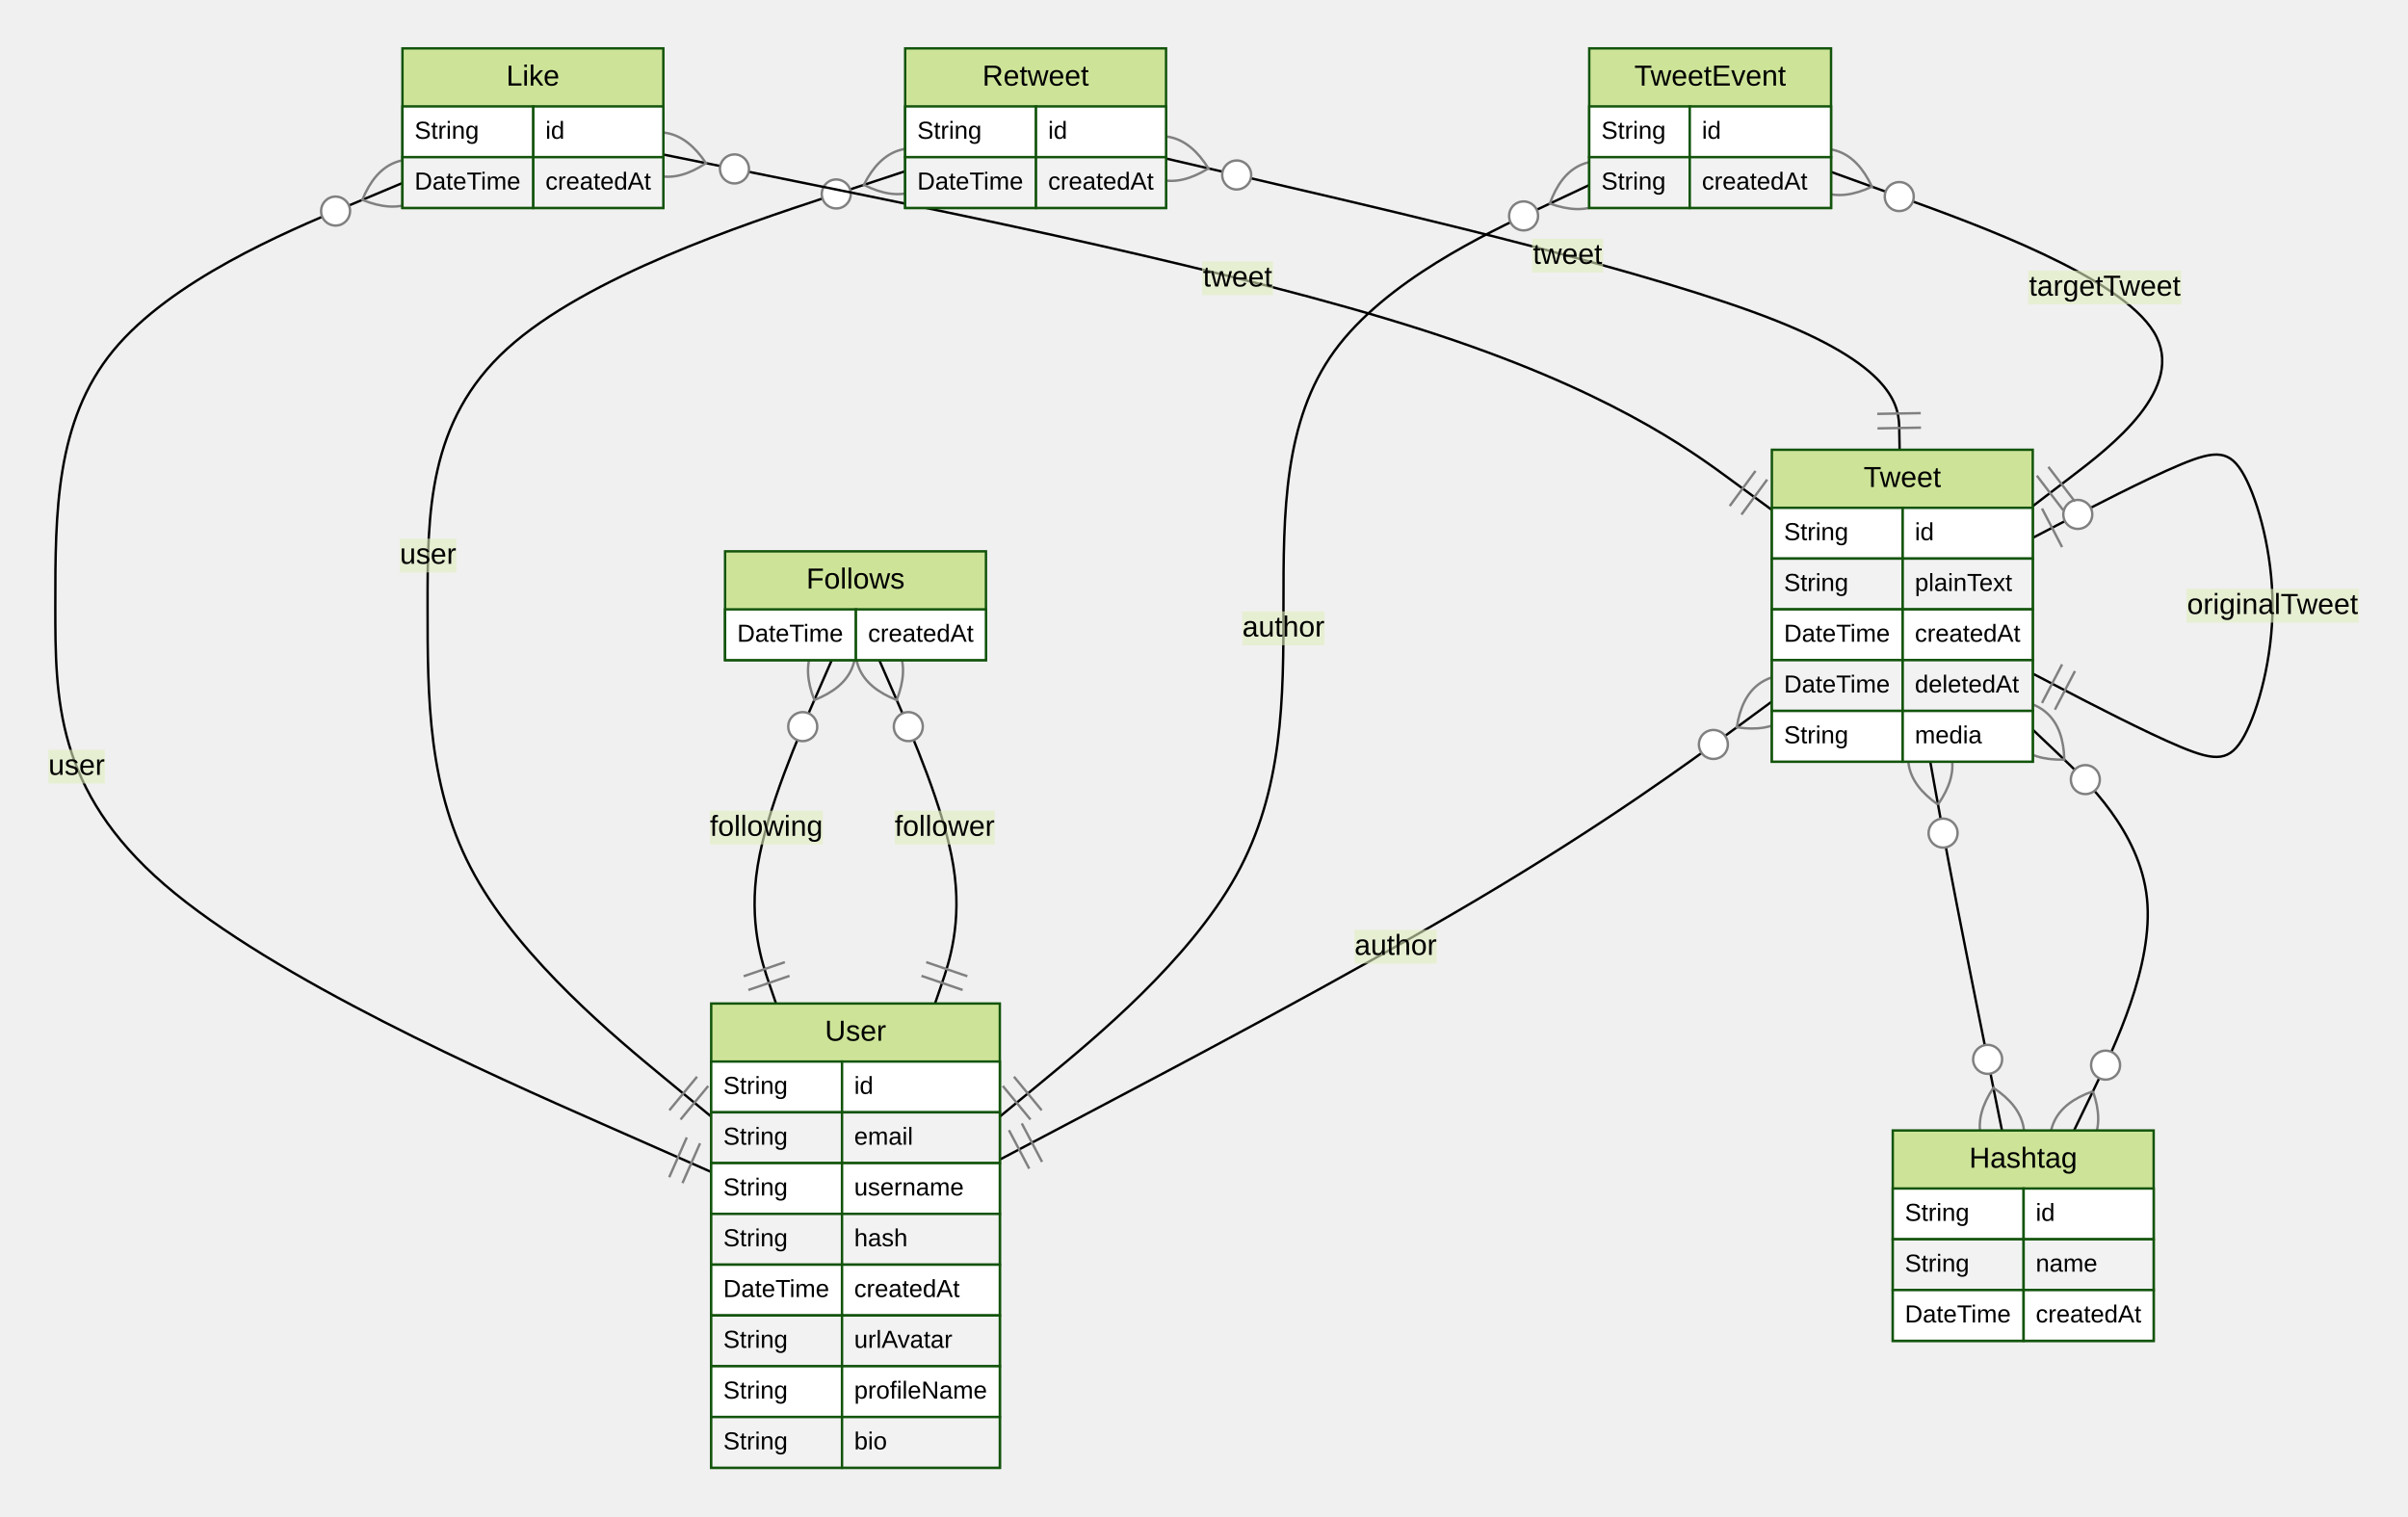
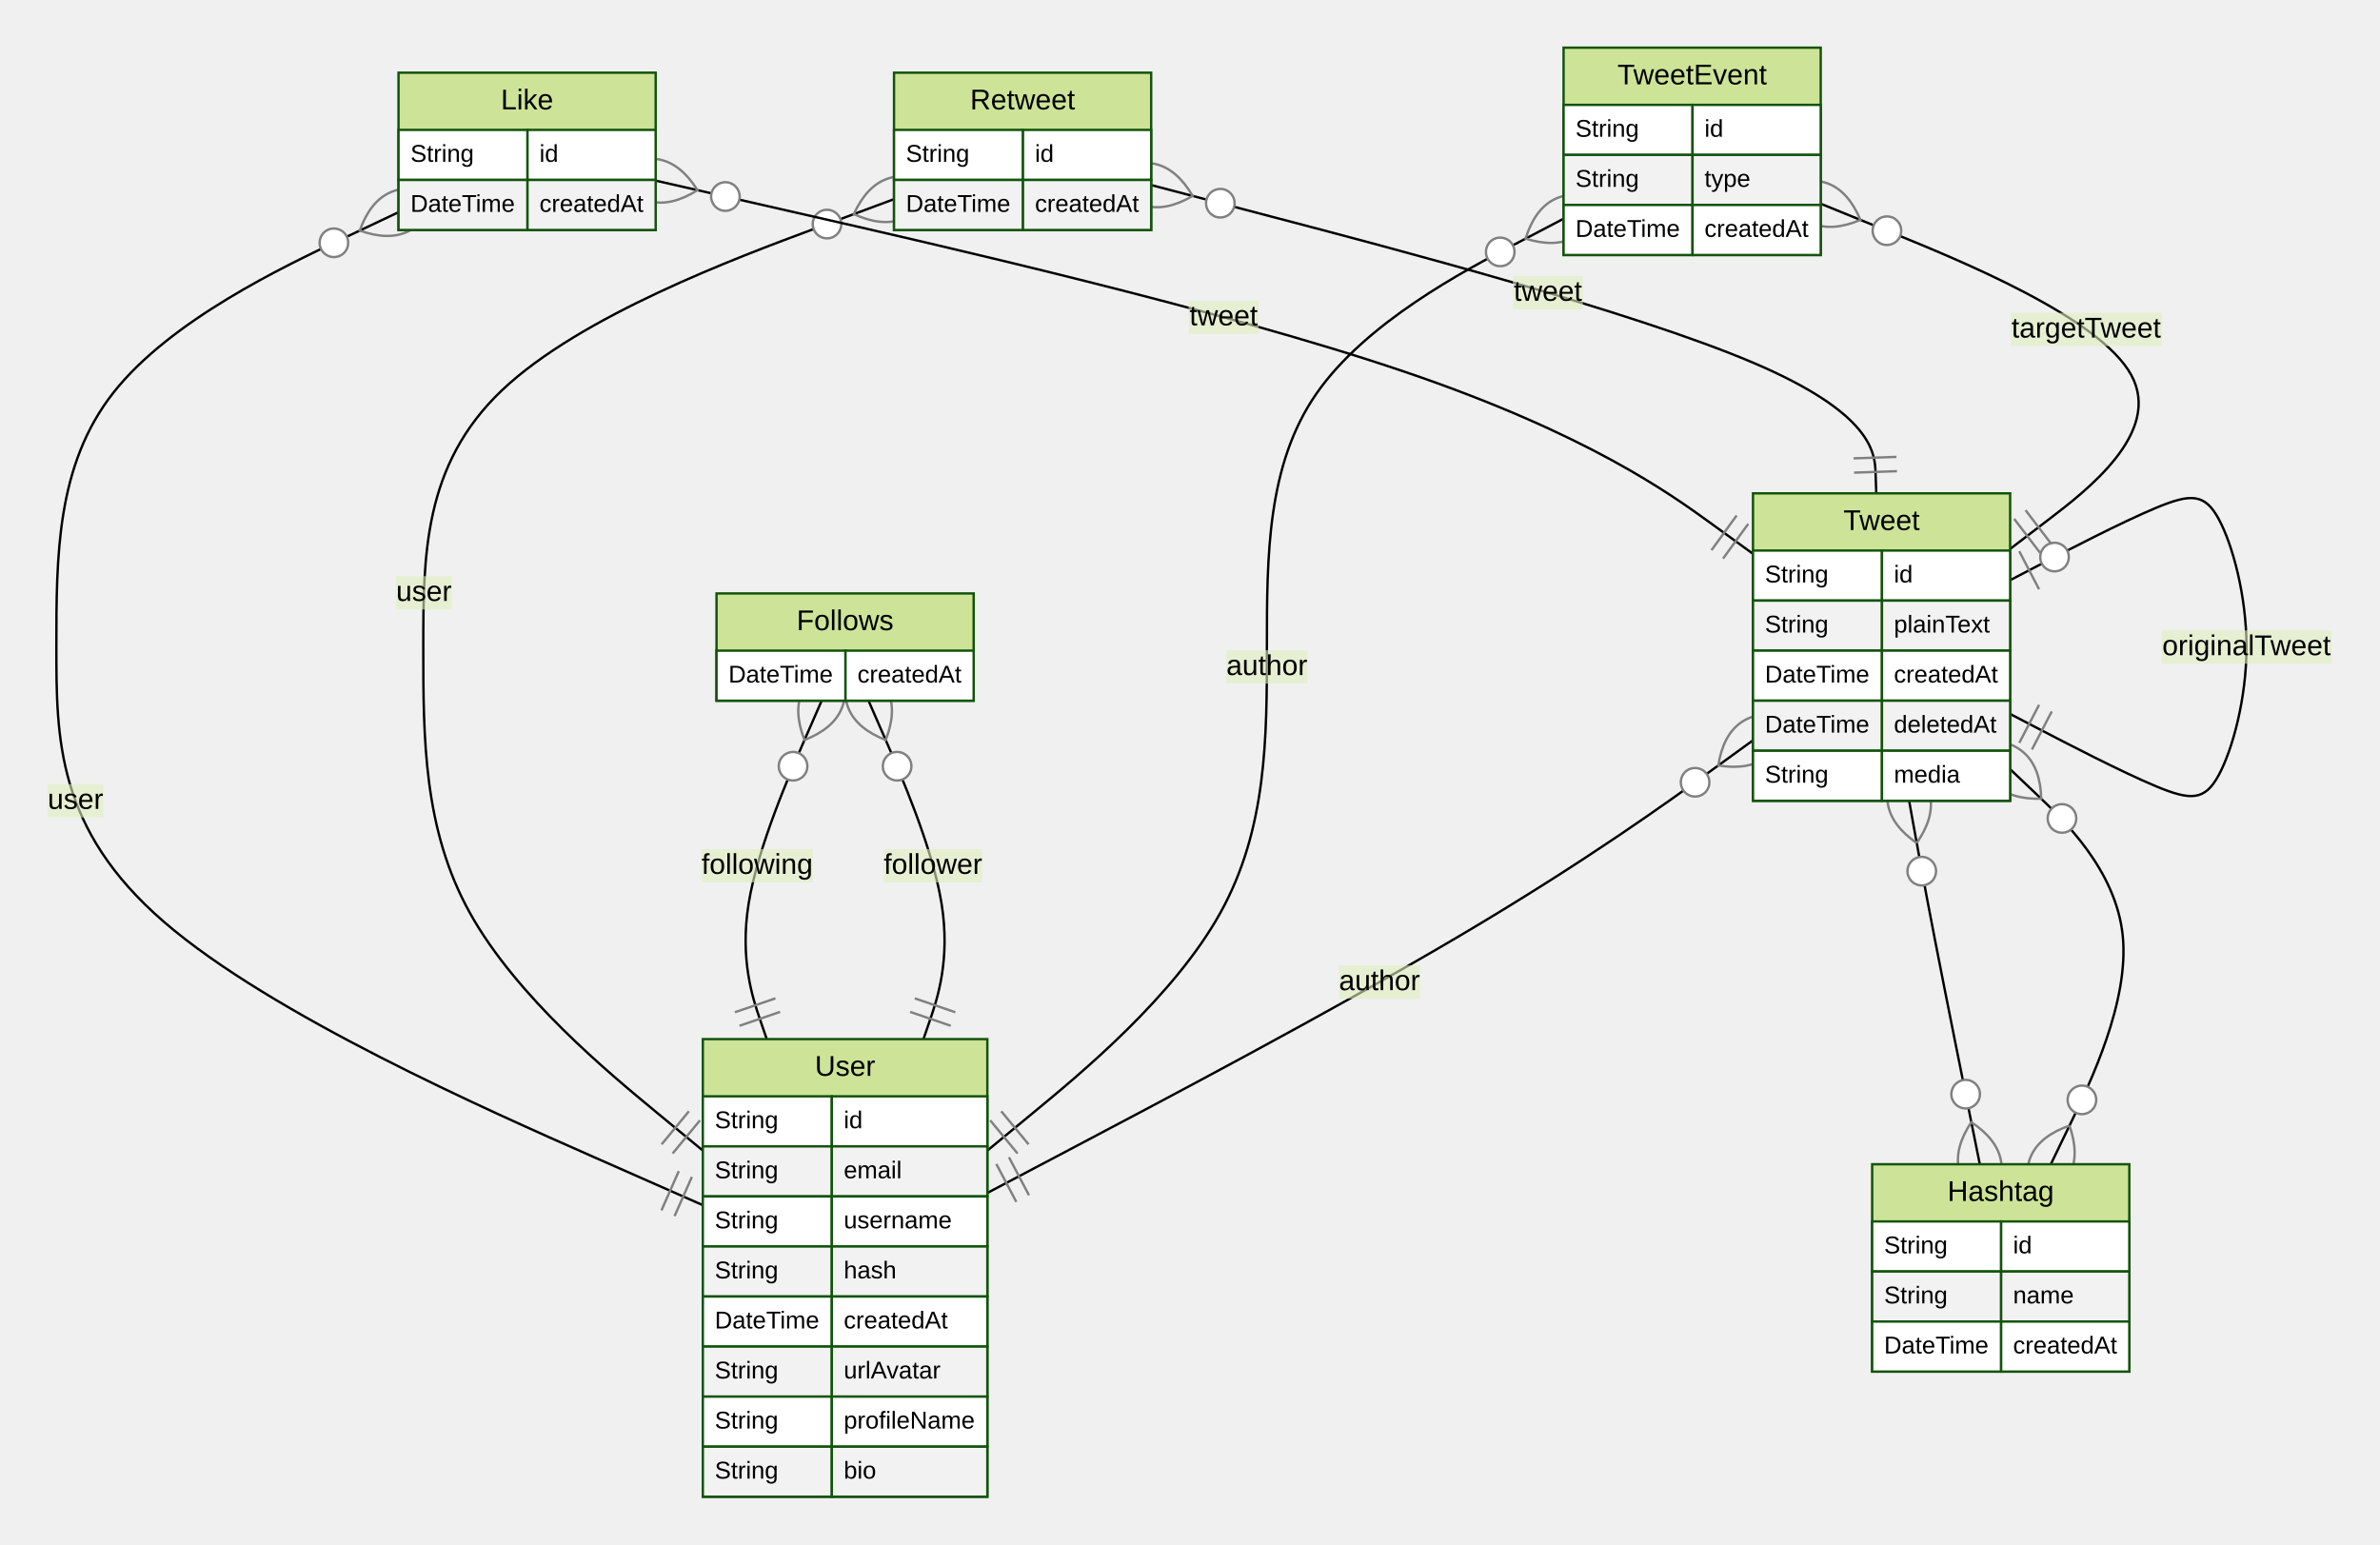
- <svg xmlns="http://www.w3.org/2000/svg" id="mermaid-0" width="100%" height="627" style="max-width: 995.799px; background-color: white;" viewBox="-146.429 0 995.799 627">
+ <svg xmlns="http://www.w3.org/2000/svg" id="mermaid-0" width="100%" height="648" style="max-width: 998.551px; background-color: white;" viewBox="-147.208 0 998.551 648">
  <style>#mermaid-0 {font-family:"trebuchet ms",verdana,arial,sans-serif;font-size:16px;fill:#000000;}#mermaid-0 .error-icon{fill:#552222;}#mermaid-0 .error-text{fill:#552222;stroke:#552222;}#mermaid-0 .edge-thickness-normal{stroke-width:2px;}#mermaid-0 .edge-thickness-thick{stroke-width:3.5px;}#mermaid-0 .edge-pattern-solid{stroke-dasharray:0;}#mermaid-0 .edge-pattern-dashed{stroke-dasharray:3;}#mermaid-0 .edge-pattern-dotted{stroke-dasharray:2;}#mermaid-0 .marker{fill:#000000;stroke:#000000;}#mermaid-0 .marker.cross{stroke:#000000;}#mermaid-0 svg{font-family:"trebuchet ms",verdana,arial,sans-serif;font-size:16px;}#mermaid-0 .entityBox{fill:#cde498;stroke:#13540c;}#mermaid-0 .attributeBoxOdd{fill:#ffffff;stroke:#13540c;}#mermaid-0 .attributeBoxEven{fill:#f2f2f2;stroke:#13540c;}#mermaid-0 .relationshipLabelBox{fill:hsl(78.158, 58.462%, 84.51%);opacity:0.7;background-color:hsl(78.158, 58.462%, 84.51%);}#mermaid-0 .relationshipLabelBox rect{opacity:0.5;}#mermaid-0 .relationshipLine{stroke:#000000;}#mermaid-0 :root{--mermaid-font-family:"trebuchet ms",verdana,arial,sans-serif;}</style>
  <g />
  <defs>
    <marker id="ONLY_ONE_START" refX="0" refY="9" markerWidth="18" markerHeight="18" orient="auto">
      <path stroke="gray" fill="none" d="M9,0 L9,18 M15,0 L15,18" />
    </marker>
  </defs>
  <defs>
    <marker id="ONLY_ONE_END" refX="18" refY="9" markerWidth="18" markerHeight="18" orient="auto">
      <path stroke="gray" fill="none" d="M3,0 L3,18 M9,0 L9,18" />
    </marker>
  </defs>
  <defs>
    <marker id="ZERO_OR_ONE_START" refX="0" refY="9" markerWidth="30" markerHeight="18" orient="auto">
      <circle stroke="gray" fill="white" cx="21" cy="9" r="6" />
      <path stroke="gray" fill="none" d="M9,0 L9,18" />
    </marker>
  </defs>
  <defs>
    <marker id="ZERO_OR_ONE_END" refX="30" refY="9" markerWidth="30" markerHeight="18" orient="auto">
      <circle stroke="gray" fill="white" cx="9" cy="9" r="6" />
      <path stroke="gray" fill="none" d="M21,0 L21,18" />
    </marker>
  </defs>
  <defs>
    <marker id="ONE_OR_MORE_START" refX="18" refY="18" markerWidth="45" markerHeight="36" orient="auto">
      <path stroke="gray" fill="none" d="M0,18 Q 18,0 36,18 Q 18,36 0,18 M42,9 L42,27" />
    </marker>
  </defs>
  <defs>
    <marker id="ONE_OR_MORE_END" refX="27" refY="18" markerWidth="45" markerHeight="36" orient="auto">
      <path stroke="gray" fill="none" d="M3,9 L3,27 M9,18 Q27,0 45,18 Q27,36 9,18" />
    </marker>
  </defs>
  <defs>
    <marker id="ZERO_OR_MORE_START" refX="18" refY="18" markerWidth="57" markerHeight="36" orient="auto">
      <circle stroke="gray" fill="white" cx="48" cy="18" r="6" />
      <path stroke="gray" fill="none" d="M0,18 Q18,0 36,18 Q18,36 0,18" />
    </marker>
  </defs>
  <defs>
    <marker id="ZERO_OR_MORE_END" refX="39" refY="18" markerWidth="57" markerHeight="36" orient="auto">
      <circle stroke="gray" fill="white" cx="9" cy="18" r="6" />
      <path stroke="gray" fill="none" d="M21,18 Q39,0 57,18 Q39,36 21,18" />
    </marker>
  </defs>
-   <path class="er relationshipLine" d="M586.304,290.115L569.309,302.596C552.313,315.077,518.323,340.038,465.113,371.609C411.903,403.179,339.474,441.359,303.259,460.449L267.045,479.538" stroke="gray" fill="none" marker-end="url(#ONLY_ONE_END)" marker-start="url(#ZERO_OR_MORE_START)" />
-   <path class="er relationshipLine" d="M694.192,222.428L705.859,216.356C717.525,210.285,740.859,198.143,755.442,192.071C770.025,186,775.859,186,781.692,196.75C787.525,207.5,793.359,229,793.359,250.5C793.359,272,787.525,293.5,781.692,304.25C775.859,315,770.025,315,755.442,308.929C740.859,302.857,717.525,290.715,705.859,284.644L694.192,278.572" stroke="gray" fill="none" marker-end="url(#ONLY_ONE_END)" marker-start="url(#ZERO_OR_ONE_START)" />
-   <path class="er relationshipLine" d="M694.192,301.746L705.289,312.288C716.387,322.831,738.581,343.915,741.426,371.541C744.271,399.167,727.766,433.333,719.514,450.417L711.261,467.5" stroke="gray" fill="none" marker-end="url(#ZERO_OR_MORE_END)" marker-start="url(#ZERO_OR_MORE_START)" />
-   <path class="er relationshipLine" d="M510.776,76.52L489.702,86.434C468.628,96.347,426.48,116.173,405.406,145.17C384.332,174.167,384.332,212.333,384.332,250.5C384.332,288.667,384.332,326.833,364.784,362.043C345.236,397.254,306.14,429.507,286.593,445.634L267.045,461.761" stroke="gray" fill="none" marker-end="url(#ONLY_ONE_END)" marker-start="url(#ZERO_OR_MORE_START)" />
-   <path class="er relationshipLine" d="M610.776,71.085L640.688,81.904C670.6,92.723,730.424,114.362,744.327,137.401C758.229,160.441,726.211,184.882,710.201,197.102L694.192,209.323" stroke="gray" fill="none" marker-end="url(#ONLY_ONE_END)" marker-start="url(#ZERO_OR_MORE_START)" />
-   <path class="er relationshipLine" d="M217.185,273L223.881,288.333C230.577,303.667,243.968,334.333,247.81,358C251.652,381.667,245.944,398.333,243.091,406.667L240.237,415" stroke="gray" fill="none" marker-end="url(#ONLY_ONE_END)" marker-start="url(#ZERO_OR_MORE_START)" />
-   <path class="er relationshipLine" d="M197.535,273L190.839,288.333C184.143,303.667,170.752,334.333,166.91,358C163.068,381.667,168.776,398.333,171.629,406.667L174.483,415" stroke="gray" fill="none" marker-end="url(#ONLY_ONE_END)" marker-start="url(#ZERO_OR_MORE_START)" />
-   <path class="er relationshipLine" d="M681.467,467.5L678.018,450.417C674.57,433.333,667.673,399.167,662.73,373.75C657.788,348.333,654.8,331.667,653.306,323.333L651.812,315" stroke="gray" fill="none" marker-end="url(#ZERO_OR_MORE_END)" marker-start="url(#ZERO_OR_MORE_START)" />
-   <path class="er relationshipLine" d="M335.776,65.561L386.193,77.301C436.609,89.041,537.443,112.52,588.003,132.594C638.563,152.667,638.85,169.333,638.994,177.667L639.137,186" stroke="gray" fill="none" marker-end="url(#ONLY_ONE_END)" marker-start="url(#ZERO_OR_MORE_START)" />
-   <path class="er relationshipLine" d="M227.888,70.807L194.971,81.672C162.055,92.538,96.221,114.269,63.305,144.218C30.388,174.167,30.388,212.333,30.388,250.5C30.388,288.667,30.388,326.833,49.936,362.043C69.484,397.254,108.58,429.507,128.127,445.634L147.675,461.761" stroke="gray" fill="none" marker-end="url(#ONLY_ONE_END)" marker-start="url(#ZERO_OR_MORE_START)" />
-   <path class="er relationshipLine" d="M127.888,63.91L187.295,75.925C246.703,87.94,365.517,111.97,441.92,136.466C518.323,160.962,552.313,185.923,569.309,198.404L586.304,210.885" stroke="gray" fill="none" marker-end="url(#ONLY_ONE_END)" marker-start="url(#ZERO_OR_MORE_START)" />
-   <path class="er relationshipLine" d="M20,75.67L-3.926,85.725C-27.852,95.78,-75.704,115.89,-99.63,145.028C-123.556,174.167,-123.556,212.333,-123.556,250.5C-123.556,288.667,-123.556,326.833,-78.351,365.861C-33.146,404.889,57.265,444.778,102.47,464.723L147.675,484.667" stroke="gray" fill="none" marker-end="url(#ONLY_ONE_END)" marker-start="url(#ZERO_OR_MORE_START)" />
-   <g id="User" transform="translate(147.6754,415 )">
+   <path class="er relationshipLine" d="M588.276,310.62L570.952,323.183C553.628,335.747,518.98,360.873,465.441,392.526C411.903,424.179,339.474,462.359,303.259,481.449L267.045,500.538" stroke="gray" fill="none" marker-end="url(#ONLY_ONE_END)" marker-start="url(#ZERO_OR_MORE_START)" />
+   <path class="er relationshipLine" d="M696.164,243.428L707.831,237.356C719.497,231.285,742.831,219.143,757.414,213.071C771.997,207,777.831,207,783.664,217.75C789.497,228.5,795.331,250,795.331,271.5C795.331,293,789.497,314.5,783.664,325.25C777.831,336,771.997,336,757.414,329.929C742.831,323.857,719.497,311.715,707.831,305.644L696.164,299.572" stroke="gray" fill="none" marker-end="url(#ONLY_ONE_END)" marker-start="url(#ZERO_OR_ONE_START)" />
+   <path class="er relationshipLine" d="M696.164,322.746L707.261,333.288C718.359,343.831,740.553,364.915,743.398,392.541C746.243,420.167,729.738,454.333,721.486,471.417L713.233,488.5" stroke="gray" fill="none" marker-end="url(#ZERO_OR_MORE_END)" marker-start="url(#ZERO_OR_MORE_START)" />
+   <path class="er relationshipLine" d="M508.804,91.77L488.059,102.641C467.313,113.513,425.823,135.257,405.077,165.212C384.332,195.167,384.332,233.333,384.332,271.5C384.332,309.667,384.332,347.833,364.784,383.043C345.236,418.254,306.14,450.507,286.593,466.634L267.045,482.761" stroke="gray" fill="none" marker-end="url(#ONLY_ONE_END)" marker-start="url(#ZERO_OR_MORE_START)" />
+   <path class="er relationshipLine" d="M616.692,85.48L645.947,97.4C675.201,109.32,733.711,133.16,746.956,157.3C760.201,181.441,728.183,205.882,712.173,218.102L696.164,230.323" stroke="gray" fill="none" marker-end="url(#ONLY_ONE_END)" marker-start="url(#ZERO_OR_MORE_START)" />
+   <path class="er relationshipLine" d="M217.185,294L223.881,309.333C230.577,324.667,243.968,355.333,247.81,379C251.652,402.667,245.944,419.333,243.091,427.667L240.237,436" stroke="gray" fill="none" marker-end="url(#ONLY_ONE_END)" marker-start="url(#ZERO_OR_MORE_START)" />
+   <path class="er relationshipLine" d="M197.535,294L190.839,309.333C184.143,324.667,170.752,355.333,166.91,379C163.068,402.667,168.776,419.333,171.629,427.667L174.483,436" stroke="gray" fill="none" marker-end="url(#ONLY_ONE_END)" marker-start="url(#ZERO_OR_MORE_START)" />
+   <path class="er relationshipLine" d="M683.439,488.5L679.99,471.417C676.542,454.333,669.645,420.167,664.702,394.75C659.76,369.333,656.772,352.667,655.278,344.333L653.784,336" stroke="gray" fill="none" marker-end="url(#ZERO_OR_MORE_END)" marker-start="url(#ZERO_OR_MORE_START)" />
+   <path class="er relationshipLine" d="M335.776,77.65L386.193,90.875C436.609,104.1,537.443,130.55,588.146,152.108C638.85,173.667,639.424,190.333,639.711,198.667L639.998,207" stroke="gray" fill="none" marker-end="url(#ONLY_ONE_END)" marker-start="url(#ZERO_OR_MORE_START)" />
+   <path class="er relationshipLine" d="M227.888,83.559L194.971,95.799C162.055,108.039,96.221,132.52,63.305,163.843C30.388,195.167,30.388,233.333,30.388,271.5C30.388,309.667,30.388,347.833,49.936,383.043C69.484,418.254,108.58,450.507,128.127,466.634L147.675,482.761" stroke="gray" fill="none" marker-end="url(#ONLY_ONE_END)" marker-start="url(#ZERO_OR_MORE_START)" />
+   <path class="er relationshipLine" d="M127.888,75.79L187.295,89.325C246.703,102.86,365.517,129.93,442.249,156.028C518.98,182.127,553.628,207.253,570.952,219.817L588.276,232.38" stroke="gray" fill="none" marker-end="url(#ONLY_ONE_END)" marker-start="url(#ZERO_OR_MORE_START)" />
+   <path class="er relationshipLine" d="M20,89.038L-3.926,100.365C-27.852,111.692,-75.704,134.346,-99.63,164.756C-123.556,195.167,-123.556,233.333,-123.556,271.5C-123.556,309.667,-123.556,347.833,-78.351,386.861C-33.146,425.889,57.265,465.778,102.47,485.723L147.675,505.667" stroke="gray" fill="none" marker-end="url(#ONLY_ONE_END)" marker-start="url(#ZERO_OR_MORE_START)" />
+   <g id="User" transform="translate(147.6754,436 )">
    <rect class="er entityBox" fill="honeydew" fill-opacity="100%" stroke="gray" x="0" y="0" width="119.369" height="192" />
    <text class="er entityLabel" id="entity-User" x="0" y="0" dominant-baseline="middle" text-anchor="middle" style="font-family: &quot;trebuchet ms&quot;, verdana, arial, sans-serif;; font-size: 12px" transform="translate(59.68465,12)">User</text>
    <rect class="er attributeBoxOdd" fill="honeydew" fill-opacity="100%" stroke="gray" x="0" y="24" width="54.113" height="21" />
    <text class="er entityLabel" id="entity-User-attr-1-type" x="0" y="0" dominant-baseline="middle" text-anchor="left" style="font-family: &quot;trebuchet ms&quot;, verdana, arial, sans-serif;; font-size: 10.2px" transform="translate(5,34.5)">String</text>
    <rect class="er attributeBoxOdd" fill="honeydew" fill-opacity="100%" stroke="gray" x="54.113" y="24" width="65.256" height="21" />
    <text class="er entityLabel" id="entity-User-attr-1-name" x="0" y="0" dominant-baseline="middle" text-anchor="left" style="font-family: &quot;trebuchet ms&quot;, verdana, arial, sans-serif;; font-size: 10.2px" transform="translate(59.11313,34.5)">id</text>
    <rect class="er attributeBoxEven" fill="honeydew" fill-opacity="100%" stroke="gray" x="0" y="45" width="54.113" height="21" />
    <text class="er entityLabel" id="entity-User-attr-2-type" x="0" y="0" dominant-baseline="middle" text-anchor="left" style="font-family: &quot;trebuchet ms&quot;, verdana, arial, sans-serif;; font-size: 10.2px" transform="translate(5,55.5)">String</text>
    <rect class="er attributeBoxEven" fill="honeydew" fill-opacity="100%" stroke="gray" x="54.113" y="45" width="65.256" height="21" />
    <text class="er entityLabel" id="entity-User-attr-2-name" x="0" y="0" dominant-baseline="middle" text-anchor="left" style="font-family: &quot;trebuchet ms&quot;, verdana, arial, sans-serif;; font-size: 10.2px" transform="translate(59.11313,55.5)">email</text>
    <rect class="er attributeBoxOdd" fill="honeydew" fill-opacity="100%" stroke="gray" x="0" y="66" width="54.113" height="21" />
    <text class="er entityLabel" id="entity-User-attr-3-type" x="0" y="0" dominant-baseline="middle" text-anchor="left" style="font-family: &quot;trebuchet ms&quot;, verdana, arial, sans-serif;; font-size: 10.2px" transform="translate(5,76.5)">String</text>
    <rect class="er attributeBoxOdd" fill="honeydew" fill-opacity="100%" stroke="gray" x="54.113" y="66" width="65.256" height="21" />
    <text class="er entityLabel" id="entity-User-attr-3-name" x="0" y="0" dominant-baseline="middle" text-anchor="left" style="font-family: &quot;trebuchet ms&quot;, verdana, arial, sans-serif;; font-size: 10.2px" transform="translate(59.11313,76.5)">username</text>
    <rect class="er attributeBoxEven" fill="honeydew" fill-opacity="100%" stroke="gray" x="0" y="87" width="54.113" height="21" />
    <text class="er entityLabel" id="entity-User-attr-4-type" x="0" y="0" dominant-baseline="middle" text-anchor="left" style="font-family: &quot;trebuchet ms&quot;, verdana, arial, sans-serif;; font-size: 10.2px" transform="translate(5,97.5)">String</text>
    <rect class="er attributeBoxEven" fill="honeydew" fill-opacity="100%" stroke="gray" x="54.113" y="87" width="65.256" height="21" />
    <text class="er entityLabel" id="entity-User-attr-4-name" x="0" y="0" dominant-baseline="middle" text-anchor="left" style="font-family: &quot;trebuchet ms&quot;, verdana, arial, sans-serif;; font-size: 10.2px" transform="translate(59.11313,97.5)">hash</text>
    <rect class="er attributeBoxOdd" fill="honeydew" fill-opacity="100%" stroke="gray" x="0" y="108" width="54.113" height="21" />
    <text class="er entityLabel" id="entity-User-attr-5-type" x="0" y="0" dominant-baseline="middle" text-anchor="left" style="font-family: &quot;trebuchet ms&quot;, verdana, arial, sans-serif;; font-size: 10.2px" transform="translate(5,118.5)">DateTime</text>
    <rect class="er attributeBoxOdd" fill="honeydew" fill-opacity="100%" stroke="gray" x="54.113" y="108" width="65.256" height="21" />
    <text class="er entityLabel" id="entity-User-attr-5-name" x="0" y="0" dominant-baseline="middle" text-anchor="left" style="font-family: &quot;trebuchet ms&quot;, verdana, arial, sans-serif;; font-size: 10.2px" transform="translate(59.11313,118.5)">createdAt</text>
    <rect class="er attributeBoxEven" fill="honeydew" fill-opacity="100%" stroke="gray" x="0" y="129" width="54.113" height="21" />
    <text class="er entityLabel" id="entity-User-attr-6-type" x="0" y="0" dominant-baseline="middle" text-anchor="left" style="font-family: &quot;trebuchet ms&quot;, verdana, arial, sans-serif;; font-size: 10.2px" transform="translate(5,139.5)">String</text>
    <rect class="er attributeBoxEven" fill="honeydew" fill-opacity="100%" stroke="gray" x="54.113" y="129" width="65.256" height="21" />
    <text class="er entityLabel" id="entity-User-attr-6-name" x="0" y="0" dominant-baseline="middle" text-anchor="left" style="font-family: &quot;trebuchet ms&quot;, verdana, arial, sans-serif;; font-size: 10.2px" transform="translate(59.11313,139.5)">urlAvatar</text>
    <rect class="er attributeBoxOdd" fill="honeydew" fill-opacity="100%" stroke="gray" x="0" y="150" width="54.113" height="21" />
    <text class="er entityLabel" id="entity-User-attr-7-type" x="0" y="0" dominant-baseline="middle" text-anchor="left" style="font-family: &quot;trebuchet ms&quot;, verdana, arial, sans-serif;; font-size: 10.2px" transform="translate(5,160.5)">String</text>
    <rect class="er attributeBoxOdd" fill="honeydew" fill-opacity="100%" stroke="gray" x="54.113" y="150" width="65.256" height="21" />
    <text class="er entityLabel" id="entity-User-attr-7-name" x="0" y="0" dominant-baseline="middle" text-anchor="left" style="font-family: &quot;trebuchet ms&quot;, verdana, arial, sans-serif;; font-size: 10.2px" transform="translate(59.11313,160.5)">profileName</text>
    <rect class="er attributeBoxEven" fill="honeydew" fill-opacity="100%" stroke="gray" x="0" y="171" width="54.113" height="21" />
    <text class="er entityLabel" id="entity-User-attr-8-type" x="0" y="0" dominant-baseline="middle" text-anchor="left" style="font-family: &quot;trebuchet ms&quot;, verdana, arial, sans-serif;; font-size: 10.2px" transform="translate(5,181.5)">String</text>
    <rect class="er attributeBoxEven" fill="honeydew" fill-opacity="100%" stroke="gray" x="54.113" y="171" width="65.256" height="21" />
    <text class="er entityLabel" id="entity-User-attr-8-name" x="0" y="0" dominant-baseline="middle" text-anchor="left" style="font-family: &quot;trebuchet ms&quot;, verdana, arial, sans-serif;; font-size: 10.2px" transform="translate(59.11313,181.5)">bio</text>
  </g>
-   <g id="Tweet" transform="translate(586.304,186 )">
+   <g id="Tweet" transform="translate(588.276,207 )">
    <rect class="er entityBox" fill="honeydew" fill-opacity="100%" stroke="gray" x="0" y="0" width="107.888" height="129" />
    <text class="er entityLabel" id="entity-Tweet" x="0" y="0" dominant-baseline="middle" text-anchor="middle" style="font-family: &quot;trebuchet ms&quot;, verdana, arial, sans-serif;; font-size: 12px" transform="translate(53.944,12)">Tweet</text>
    <rect class="er attributeBoxOdd" fill="honeydew" fill-opacity="100%" stroke="gray" x="0" y="24" width="54.113" height="21" />
    <text class="er entityLabel" id="entity-Tweet-attr-1-type" x="0" y="0" dominant-baseline="middle" text-anchor="left" style="font-family: &quot;trebuchet ms&quot;, verdana, arial, sans-serif;; font-size: 10.2px" transform="translate(5,34.5)">String</text>
    <rect class="er attributeBoxOdd" fill="honeydew" fill-opacity="100%" stroke="gray" x="54.113" y="24" width="53.775" height="21" />
    <text class="er entityLabel" id="entity-Tweet-attr-1-name" x="0" y="0" dominant-baseline="middle" text-anchor="left" style="font-family: &quot;trebuchet ms&quot;, verdana, arial, sans-serif;; font-size: 10.2px" transform="translate(59.11313,34.5)">id</text>
    <rect class="er attributeBoxEven" fill="honeydew" fill-opacity="100%" stroke="gray" x="0" y="45" width="54.113" height="21" />
    <text class="er entityLabel" id="entity-Tweet-attr-2-type" x="0" y="0" dominant-baseline="middle" text-anchor="left" style="font-family: &quot;trebuchet ms&quot;, verdana, arial, sans-serif;; font-size: 10.2px" transform="translate(5,55.5)">String</text>
    <rect class="er attributeBoxEven" fill="honeydew" fill-opacity="100%" stroke="gray" x="54.113" y="45" width="53.775" height="21" />
    <text class="er entityLabel" id="entity-Tweet-attr-2-name" x="0" y="0" dominant-baseline="middle" text-anchor="left" style="font-family: &quot;trebuchet ms&quot;, verdana, arial, sans-serif;; font-size: 10.2px" transform="translate(59.11313,55.5)">plainText</text>
    <rect class="er attributeBoxOdd" fill="honeydew" fill-opacity="100%" stroke="gray" x="0" y="66" width="54.113" height="21" />
    <text class="er entityLabel" id="entity-Tweet-attr-3-type" x="0" y="0" dominant-baseline="middle" text-anchor="left" style="font-family: &quot;trebuchet ms&quot;, verdana, arial, sans-serif;; font-size: 10.2px" transform="translate(5,76.5)">DateTime</text>
    <rect class="er attributeBoxOdd" fill="honeydew" fill-opacity="100%" stroke="gray" x="54.113" y="66" width="53.775" height="21" />
    <text class="er entityLabel" id="entity-Tweet-attr-3-name" x="0" y="0" dominant-baseline="middle" text-anchor="left" style="font-family: &quot;trebuchet ms&quot;, verdana, arial, sans-serif;; font-size: 10.2px" transform="translate(59.11313,76.5)">createdAt</text>
    <rect class="er attributeBoxEven" fill="honeydew" fill-opacity="100%" stroke="gray" x="0" y="87" width="54.113" height="21" />
    <text class="er entityLabel" id="entity-Tweet-attr-4-type" x="0" y="0" dominant-baseline="middle" text-anchor="left" style="font-family: &quot;trebuchet ms&quot;, verdana, arial, sans-serif;; font-size: 10.2px" transform="translate(5,97.5)">DateTime</text>
    <rect class="er attributeBoxEven" fill="honeydew" fill-opacity="100%" stroke="gray" x="54.113" y="87" width="53.775" height="21" />
    <text class="er entityLabel" id="entity-Tweet-attr-4-name" x="0" y="0" dominant-baseline="middle" text-anchor="left" style="font-family: &quot;trebuchet ms&quot;, verdana, arial, sans-serif;; font-size: 10.2px" transform="translate(59.11313,97.5)">deletedAt</text>
    <rect class="er attributeBoxOdd" fill="honeydew" fill-opacity="100%" stroke="gray" x="0" y="108" width="54.113" height="21" />
    <text class="er entityLabel" id="entity-Tweet-attr-5-type" x="0" y="0" dominant-baseline="middle" text-anchor="left" style="font-family: &quot;trebuchet ms&quot;, verdana, arial, sans-serif;; font-size: 10.2px" transform="translate(5,118.5)">String</text>
    <rect class="er attributeBoxOdd" fill="honeydew" fill-opacity="100%" stroke="gray" x="54.113" y="108" width="53.775" height="21" />
    <text class="er entityLabel" id="entity-Tweet-attr-5-name" x="0" y="0" dominant-baseline="middle" text-anchor="left" style="font-family: &quot;trebuchet ms&quot;, verdana, arial, sans-serif;; font-size: 10.2px" transform="translate(59.11313,118.5)">media</text>
  </g>
-   <g id="TweetEvent" transform="translate(510.776,20 )">
-     <rect class="er entityBox" fill="honeydew" fill-opacity="100%" stroke="gray" x="0" y="0" width="100" height="66" />
-     <text class="er entityLabel" id="entity-TweetEvent" x="0" y="0" dominant-baseline="middle" text-anchor="middle" style="font-family: &quot;trebuchet ms&quot;, verdana, arial, sans-serif;; font-size: 12px" transform="translate(50,12)">TweetEvent</text>
-     <rect class="er attributeBoxOdd" fill="honeydew" fill-opacity="100%" stroke="gray" x="0" y="24" width="41.586" height="21" />
+   <g id="TweetEvent" transform="translate(508.804,20 )">
+     <rect class="er entityBox" fill="honeydew" fill-opacity="100%" stroke="gray" x="0" y="0" width="107.888" height="87" />
+     <text class="er entityLabel" id="entity-TweetEvent" x="0" y="0" dominant-baseline="middle" text-anchor="middle" style="font-family: &quot;trebuchet ms&quot;, verdana, arial, sans-serif;; font-size: 12px" transform="translate(53.944,12)">TweetEvent</text>
+     <rect class="er attributeBoxOdd" fill="honeydew" fill-opacity="100%" stroke="gray" x="0" y="24" width="54.113" height="21" />
    <text class="er entityLabel" id="entity-TweetEvent-attr-1-type" x="0" y="0" dominant-baseline="middle" text-anchor="left" style="font-family: &quot;trebuchet ms&quot;, verdana, arial, sans-serif;; font-size: 10.2px" transform="translate(5,34.5)">String</text>
-     <rect class="er attributeBoxOdd" fill="honeydew" fill-opacity="100%" stroke="gray" x="41.586" y="24" width="58.414" height="21" />
-     <text class="er entityLabel" id="entity-TweetEvent-attr-1-name" x="0" y="0" dominant-baseline="middle" text-anchor="left" style="font-family: &quot;trebuchet ms&quot;, verdana, arial, sans-serif;; font-size: 10.2px" transform="translate(46.58609,34.5)">id</text>
-     <rect class="er attributeBoxEven" fill="honeydew" fill-opacity="100%" stroke="gray" x="0" y="45" width="41.586" height="21" />
+     <rect class="er attributeBoxOdd" fill="honeydew" fill-opacity="100%" stroke="gray" x="54.113" y="24" width="53.775" height="21" />
+     <text class="er entityLabel" id="entity-TweetEvent-attr-1-name" x="0" y="0" dominant-baseline="middle" text-anchor="left" style="font-family: &quot;trebuchet ms&quot;, verdana, arial, sans-serif;; font-size: 10.2px" transform="translate(59.11313,34.5)">id</text>
+     <rect class="er attributeBoxEven" fill="honeydew" fill-opacity="100%" stroke="gray" x="0" y="45" width="54.113" height="21" />
    <text class="er entityLabel" id="entity-TweetEvent-attr-2-type" x="0" y="0" dominant-baseline="middle" text-anchor="left" style="font-family: &quot;trebuchet ms&quot;, verdana, arial, sans-serif;; font-size: 10.2px" transform="translate(5,55.5)">String</text>
-     <rect class="er attributeBoxEven" fill="honeydew" fill-opacity="100%" stroke="gray" x="41.586" y="45" width="58.414" height="21" />
-     <text class="er entityLabel" id="entity-TweetEvent-attr-2-name" x="0" y="0" dominant-baseline="middle" text-anchor="left" style="font-family: &quot;trebuchet ms&quot;, verdana, arial, sans-serif;; font-size: 10.2px" transform="translate(46.58609,55.5)">createdAt</text>
-   </g>
-   <g id="Follows" transform="translate(153.416,228 )">
+     <rect class="er attributeBoxEven" fill="honeydew" fill-opacity="100%" stroke="gray" x="54.113" y="45" width="53.775" height="21" />
+     <text class="er entityLabel" id="entity-TweetEvent-attr-2-name" x="0" y="0" dominant-baseline="middle" text-anchor="left" style="font-family: &quot;trebuchet ms&quot;, verdana, arial, sans-serif;; font-size: 10.2px" transform="translate(59.11313,55.5)">type</text>
+     <rect class="er attributeBoxOdd" fill="honeydew" fill-opacity="100%" stroke="gray" x="0" y="66" width="54.113" height="21" />
+     <text class="er entityLabel" id="entity-TweetEvent-attr-3-type" x="0" y="0" dominant-baseline="middle" text-anchor="left" style="font-family: &quot;trebuchet ms&quot;, verdana, arial, sans-serif;; font-size: 10.2px" transform="translate(5,76.5)">DateTime</text>
+     <rect class="er attributeBoxOdd" fill="honeydew" fill-opacity="100%" stroke="gray" x="54.113" y="66" width="53.775" height="21" />
+     <text class="er entityLabel" id="entity-TweetEvent-attr-3-name" x="0" y="0" dominant-baseline="middle" text-anchor="left" style="font-family: &quot;trebuchet ms&quot;, verdana, arial, sans-serif;; font-size: 10.2px" transform="translate(59.11313,76.5)">createdAt</text>
+   </g>
+   <g id="Follows" transform="translate(153.416,249 )">
    <rect class="er entityBox" fill="honeydew" fill-opacity="100%" stroke="gray" x="0" y="0" width="107.888" height="45" />
    <text class="er entityLabel" id="entity-Follows" x="0" y="0" dominant-baseline="middle" text-anchor="middle" style="font-family: &quot;trebuchet ms&quot;, verdana, arial, sans-serif;; font-size: 12px" transform="translate(53.944,12)">Follows</text>
    <rect class="er attributeBoxOdd" fill="honeydew" fill-opacity="100%" stroke="gray" x="0" y="24" width="54.113" height="21" />
    <text class="er entityLabel" id="entity-Follows-attr-1-type" x="0" y="0" dominant-baseline="middle" text-anchor="left" style="font-family: &quot;trebuchet ms&quot;, verdana, arial, sans-serif;; font-size: 10.2px" transform="translate(5,34.5)">DateTime</text>
    <rect class="er attributeBoxOdd" fill="honeydew" fill-opacity="100%" stroke="gray" x="54.113" y="24" width="53.775" height="21" />
    <text class="er entityLabel" id="entity-Follows-attr-1-name" x="0" y="0" dominant-baseline="middle" text-anchor="left" style="font-family: &quot;trebuchet ms&quot;, verdana, arial, sans-serif;; font-size: 10.2px" transform="translate(59.11313,34.5)">createdAt</text>
  </g>
-   <g id="Hashtag" transform="translate(636.304,467.5 )">
+   <g id="Hashtag" transform="translate(638.276,488.5 )">
    <rect class="er entityBox" fill="honeydew" fill-opacity="100%" stroke="gray" x="0" y="0" width="107.888" height="87" />
    <text class="er entityLabel" id="entity-Hashtag" x="0" y="0" dominant-baseline="middle" text-anchor="middle" style="font-family: &quot;trebuchet ms&quot;, verdana, arial, sans-serif;; font-size: 12px" transform="translate(53.944,12)">Hashtag</text>
    <rect class="er attributeBoxOdd" fill="honeydew" fill-opacity="100%" stroke="gray" x="0" y="24" width="54.113" height="21" />
    <text class="er entityLabel" id="entity-Hashtag-attr-1-type" x="0" y="0" dominant-baseline="middle" text-anchor="left" style="font-family: &quot;trebuchet ms&quot;, verdana, arial, sans-serif;; font-size: 10.2px" transform="translate(5,34.5)">String</text>
    <rect class="er attributeBoxOdd" fill="honeydew" fill-opacity="100%" stroke="gray" x="54.113" y="24" width="53.775" height="21" />
    <text class="er entityLabel" id="entity-Hashtag-attr-1-name" x="0" y="0" dominant-baseline="middle" text-anchor="left" style="font-family: &quot;trebuchet ms&quot;, verdana, arial, sans-serif;; font-size: 10.2px" transform="translate(59.11313,34.5)">id</text>
    <rect class="er attributeBoxEven" fill="honeydew" fill-opacity="100%" stroke="gray" x="0" y="45" width="54.113" height="21" />
    <text class="er entityLabel" id="entity-Hashtag-attr-2-type" x="0" y="0" dominant-baseline="middle" text-anchor="left" style="font-family: &quot;trebuchet ms&quot;, verdana, arial, sans-serif;; font-size: 10.2px" transform="translate(5,55.5)">String</text>
    <rect class="er attributeBoxEven" fill="honeydew" fill-opacity="100%" stroke="gray" x="54.113" y="45" width="53.775" height="21" />
    <text class="er entityLabel" id="entity-Hashtag-attr-2-name" x="0" y="0" dominant-baseline="middle" text-anchor="left" style="font-family: &quot;trebuchet ms&quot;, verdana, arial, sans-serif;; font-size: 10.2px" transform="translate(59.11313,55.5)">name</text>
    <rect class="er attributeBoxOdd" fill="honeydew" fill-opacity="100%" stroke="gray" x="0" y="66" width="54.113" height="21" />
    <text class="er entityLabel" id="entity-Hashtag-attr-3-type" x="0" y="0" dominant-baseline="middle" text-anchor="left" style="font-family: &quot;trebuchet ms&quot;, verdana, arial, sans-serif;; font-size: 10.2px" transform="translate(5,76.5)">DateTime</text>
    <rect class="er attributeBoxOdd" fill="honeydew" fill-opacity="100%" stroke="gray" x="54.113" y="66" width="53.775" height="21" />
    <text class="er entityLabel" id="entity-Hashtag-attr-3-name" x="0" y="0" dominant-baseline="middle" text-anchor="left" style="font-family: &quot;trebuchet ms&quot;, verdana, arial, sans-serif;; font-size: 10.2px" transform="translate(59.11313,76.5)">createdAt</text>
  </g>
-   <g id="Retweet" transform="translate(227.888,20 )">
+   <g id="Retweet" transform="translate(227.888,30.5 )">
    <rect class="er entityBox" fill="honeydew" fill-opacity="100%" stroke="gray" x="0" y="0" width="107.888" height="66" />
    <text class="er entityLabel" id="entity-Retweet" x="0" y="0" dominant-baseline="middle" text-anchor="middle" style="font-family: &quot;trebuchet ms&quot;, verdana, arial, sans-serif;; font-size: 12px" transform="translate(53.944,12)">Retweet</text>
    <rect class="er attributeBoxOdd" fill="honeydew" fill-opacity="100%" stroke="gray" x="0" y="24" width="54.113" height="21" />
    <text class="er entityLabel" id="entity-Retweet-attr-1-type" x="0" y="0" dominant-baseline="middle" text-anchor="left" style="font-family: &quot;trebuchet ms&quot;, verdana, arial, sans-serif;; font-size: 10.2px" transform="translate(5,34.5)">String</text>
    <rect class="er attributeBoxOdd" fill="honeydew" fill-opacity="100%" stroke="gray" x="54.113" y="24" width="53.775" height="21" />
    <text class="er entityLabel" id="entity-Retweet-attr-1-name" x="0" y="0" dominant-baseline="middle" text-anchor="left" style="font-family: &quot;trebuchet ms&quot;, verdana, arial, sans-serif;; font-size: 10.2px" transform="translate(59.11313,34.5)">id</text>
    <rect class="er attributeBoxEven" fill="honeydew" fill-opacity="100%" stroke="gray" x="0" y="45" width="54.113" height="21" />
    <text class="er entityLabel" id="entity-Retweet-attr-2-type" x="0" y="0" dominant-baseline="middle" text-anchor="left" style="font-family: &quot;trebuchet ms&quot;, verdana, arial, sans-serif;; font-size: 10.2px" transform="translate(5,55.5)">DateTime</text>
    <rect class="er attributeBoxEven" fill="honeydew" fill-opacity="100%" stroke="gray" x="54.113" y="45" width="53.775" height="21" />
    <text class="er entityLabel" id="entity-Retweet-attr-2-name" x="0" y="0" dominant-baseline="middle" text-anchor="left" style="font-family: &quot;trebuchet ms&quot;, verdana, arial, sans-serif;; font-size: 10.2px" transform="translate(59.11313,55.5)">createdAt</text>
  </g>
-   <g id="Like" transform="translate(20,20 )">
+   <g id="Like" transform="translate(20,30.5 )">
    <rect class="er entityBox" fill="honeydew" fill-opacity="100%" stroke="gray" x="0" y="0" width="107.888" height="66" />
    <text class="er entityLabel" id="entity-Like" x="0" y="0" dominant-baseline="middle" text-anchor="middle" style="font-family: &quot;trebuchet ms&quot;, verdana, arial, sans-serif;; font-size: 12px" transform="translate(53.944,12)">Like</text>
    <rect class="er attributeBoxOdd" fill="honeydew" fill-opacity="100%" stroke="gray" x="0" y="24" width="54.113" height="21" />
    <text class="er entityLabel" id="entity-Like-attr-1-type" x="0" y="0" dominant-baseline="middle" text-anchor="left" style="font-family: &quot;trebuchet ms&quot;, verdana, arial, sans-serif;; font-size: 10.2px" transform="translate(5,34.5)">String</text>
    <rect class="er attributeBoxOdd" fill="honeydew" fill-opacity="100%" stroke="gray" x="54.113" y="24" width="53.775" height="21" />
    <text class="er entityLabel" id="entity-Like-attr-1-name" x="0" y="0" dominant-baseline="middle" text-anchor="left" style="font-family: &quot;trebuchet ms&quot;, verdana, arial, sans-serif;; font-size: 10.2px" transform="translate(59.11313,34.5)">id</text>
    <rect class="er attributeBoxEven" fill="honeydew" fill-opacity="100%" stroke="gray" x="0" y="45" width="54.113" height="21" />
    <text class="er entityLabel" id="entity-Like-attr-2-type" x="0" y="0" dominant-baseline="middle" text-anchor="left" style="font-family: &quot;trebuchet ms&quot;, verdana, arial, sans-serif;; font-size: 10.2px" transform="translate(5,55.5)">DateTime</text>
    <rect class="er attributeBoxEven" fill="honeydew" fill-opacity="100%" stroke="gray" x="54.113" y="45" width="53.775" height="21" />
    <text class="er entityLabel" id="entity-Like-attr-2-name" x="0" y="0" dominant-baseline="middle" text-anchor="left" style="font-family: &quot;trebuchet ms&quot;, verdana, arial, sans-serif;; font-size: 10.2px" transform="translate(59.11313,55.5)">createdAt</text>
  </g>
-   <rect class="er relationshipLabelBox" x="413.693" y="384.487" width="34.031" height="14" fill="white" fill-opacity="85%" />
-   <text class="er relationshipLabel" id="rel1" x="430.709" y="391.487" text-anchor="middle" dominant-baseline="middle" style="font-family: &quot;trebuchet ms&quot;, verdana, arial, sans-serif;; font-size: 12px">author</text>
-   <rect class="er relationshipLabelBox" x="757.673" y="243.5" width="71.371" height="14" fill="white" fill-opacity="85%" />
-   <text class="er relationshipLabel" id="rel2" x="793.359" y="250.5" text-anchor="middle" dominant-baseline="middle" style="font-family: &quot;trebuchet ms&quot;, verdana, arial, sans-serif;; font-size: 12px">originalTweet</text>
-   <rect class="er relationshipLabelBox" x="741.741" y="379.314" width="0" height="0" fill="white" fill-opacity="85%" />
-   <text class="er relationshipLabel" id="rel3" x="741.741" y="379.314" text-anchor="middle" dominant-baseline="middle" style="font-family: &quot;trebuchet ms&quot;, verdana, arial, sans-serif;; font-size: 12px" />
-   <rect class="er relationshipLabelBox" x="367.305" y="252.833" width="34.031" height="14" fill="white" fill-opacity="85%" />
-   <text class="er relationshipLabel" id="rel4" x="384.32" y="259.833" text-anchor="middle" dominant-baseline="middle" style="font-family: &quot;trebuchet ms&quot;, verdana, arial, sans-serif;; font-size: 12px">author</text>
-   <rect class="er relationshipLabelBox" x="692.291" y="111.882" width="63.367" height="14" fill="white" fill-opacity="85%" />
-   <text class="er relationshipLabel" id="rel5" x="723.975" y="118.882" text-anchor="middle" dominant-baseline="middle" style="font-family: &quot;trebuchet ms&quot;, verdana, arial, sans-serif;; font-size: 12px">targetTweet</text>
-   <rect class="er relationshipLabelBox" x="223.564" y="335.252" width="41.359" height="14" fill="white" fill-opacity="85%" />
-   <text class="er relationshipLabel" id="rel6" x="244.244" y="342.252" text-anchor="middle" dominant-baseline="middle" style="font-family: &quot;trebuchet ms&quot;, verdana, arial, sans-serif;; font-size: 12px">follower</text>
-   <rect class="er relationshipLabelBox" x="147.125" y="335.252" width="46.703" height="14" fill="white" fill-opacity="85%" />
-   <text class="er relationshipLabel" id="rel7" x="170.476" y="342.252" text-anchor="middle" dominant-baseline="middle" style="font-family: &quot;trebuchet ms&quot;, verdana, arial, sans-serif;; font-size: 12px">following</text>
-   <rect class="er relationshipLabelBox" x="666.184" y="391.338" width="0" height="0" fill="white" fill-opacity="85%" />
-   <text class="er relationshipLabel" id="rel8" x="666.184" y="391.338" text-anchor="middle" dominant-baseline="middle" style="font-family: &quot;trebuchet ms&quot;, verdana, arial, sans-serif;; font-size: 12px" />
-   <rect class="er relationshipLabelBox" x="487.132" y="98.721" width="29.348" height="14" fill="white" fill-opacity="85%" />
-   <text class="er relationshipLabel" id="rel9" x="501.806" y="105.721" text-anchor="middle" dominant-baseline="middle" style="font-family: &quot;trebuchet ms&quot;, verdana, arial, sans-serif;; font-size: 12px">tweet</text>
-   <rect class="er relationshipLabelBox" x="18.912" y="222.744" width="23.348" height="14" fill="white" fill-opacity="85%" />
-   <text class="er relationshipLabel" id="rel10" x="30.586" y="229.744" text-anchor="middle" dominant-baseline="middle" style="font-family: &quot;trebuchet ms&quot;, verdana, arial, sans-serif;; font-size: 12px">user</text>
-   <rect class="er relationshipLabelBox" x="350.672" y="108.08" width="29.348" height="14" fill="white" fill-opacity="85%" />
-   <text class="er relationshipLabel" id="rel11" x="365.346" y="115.08" text-anchor="middle" dominant-baseline="middle" style="font-family: &quot;trebuchet ms&quot;, verdana, arial, sans-serif;; font-size: 12px">tweet</text>
-   <rect class="er relationshipLabelBox" x="-126.429" y="310.028" width="23.348" height="14" fill="white" fill-opacity="85%" />
-   <text class="er relationshipLabel" id="rel12" x="-114.755" y="317.028" text-anchor="middle" dominant-baseline="middle" style="font-family: &quot;trebuchet ms&quot;, verdana, arial, sans-serif;; font-size: 12px">user</text>
+   <rect class="er relationshipLabelBox" x="414.549" y="405.055" width="34.031" height="14" fill="white" fill-opacity="85%" />
+   <text class="er relationshipLabel" id="rel1" x="431.564" y="412.055" text-anchor="middle" dominant-baseline="middle" style="font-family: &quot;trebuchet ms&quot;, verdana, arial, sans-serif;; font-size: 12px">author</text>
+   <rect class="er relationshipLabelBox" x="759.645" y="264.5" width="71.371" height="14" fill="white" fill-opacity="85%" />
+   <text class="er relationshipLabel" id="rel2" x="795.331" y="271.5" text-anchor="middle" dominant-baseline="middle" style="font-family: &quot;trebuchet ms&quot;, verdana, arial, sans-serif;; font-size: 12px">originalTweet</text>
+   <rect class="er relationshipLabelBox" x="743.713" y="400.314" width="0" height="0" fill="white" fill-opacity="85%" />
+   <text class="er relationshipLabel" id="rel3" x="743.713" y="400.314" text-anchor="middle" dominant-baseline="middle" style="font-family: &quot;trebuchet ms&quot;, verdana, arial, sans-serif;; font-size: 12px" />
+   <rect class="er relationshipLabelBox" x="367.308" y="272.825" width="34.031" height="14" fill="white" fill-opacity="85%" />
+   <text class="er relationshipLabel" id="rel4" x="384.324" y="279.825" text-anchor="middle" dominant-baseline="middle" style="font-family: &quot;trebuchet ms&quot;, verdana, arial, sans-serif;; font-size: 12px">author</text>
+   <rect class="er relationshipLabelBox" x="696.382" y="131.236" width="63.367" height="14" fill="white" fill-opacity="85%" />
+   <text class="er relationshipLabel" id="rel5" x="728.066" y="138.236" text-anchor="middle" dominant-baseline="middle" style="font-family: &quot;trebuchet ms&quot;, verdana, arial, sans-serif;; font-size: 12px">targetTweet</text>
+   <rect class="er relationshipLabelBox" x="223.564" y="356.252" width="41.359" height="14" fill="white" fill-opacity="85%" />
+   <text class="er relationshipLabel" id="rel6" x="244.244" y="363.252" text-anchor="middle" dominant-baseline="middle" style="font-family: &quot;trebuchet ms&quot;, verdana, arial, sans-serif;; font-size: 12px">follower</text>
+   <rect class="er relationshipLabelBox" x="147.125" y="356.252" width="46.703" height="14" fill="white" fill-opacity="85%" />
+   <text class="er relationshipLabel" id="rel7" x="170.476" y="363.252" text-anchor="middle" dominant-baseline="middle" style="font-family: &quot;trebuchet ms&quot;, verdana, arial, sans-serif;; font-size: 12px">following</text>
+   <rect class="er relationshipLabelBox" x="668.156" y="412.338" width="0" height="0" fill="white" fill-opacity="85%" />
+   <text class="er relationshipLabel" id="rel8" x="668.156" y="412.338" text-anchor="middle" dominant-baseline="middle" style="font-family: &quot;trebuchet ms&quot;, verdana, arial, sans-serif;; font-size: 12px" />
+   <rect class="er relationshipLabelBox" x="487.546" y="115.816" width="29.348" height="14" fill="white" fill-opacity="85%" />
+   <text class="er relationshipLabel" id="rel9" x="502.22" y="122.816" text-anchor="middle" dominant-baseline="middle" style="font-family: &quot;trebuchet ms&quot;, verdana, arial, sans-serif;; font-size: 12px">tweet</text>
+   <rect class="er relationshipLabelBox" x="18.975" y="241.736" width="23.348" height="14" fill="white" fill-opacity="85%" />
+   <text class="er relationshipLabel" id="rel10" x="30.649" y="248.736" text-anchor="middle" dominant-baseline="middle" style="font-family: &quot;trebuchet ms&quot;, verdana, arial, sans-serif;; font-size: 12px">user</text>
+   <rect class="er relationshipLabelBox" x="351.498" y="126.109" width="29.348" height="14" fill="white" fill-opacity="85%" />
+   <text class="er relationshipLabel" id="rel11" x="366.172" y="133.109" text-anchor="middle" dominant-baseline="middle" style="font-family: &quot;trebuchet ms&quot;, verdana, arial, sans-serif;; font-size: 12px">tweet</text>
+   <rect class="er relationshipLabelBox" x="-127.208" y="328.995" width="23.348" height="14" fill="white" fill-opacity="85%" />
+   <text class="er relationshipLabel" id="rel12" x="-115.534" y="335.995" text-anchor="middle" dominant-baseline="middle" style="font-family: &quot;trebuchet ms&quot;, verdana, arial, sans-serif;; font-size: 12px">user</text>
</svg>
